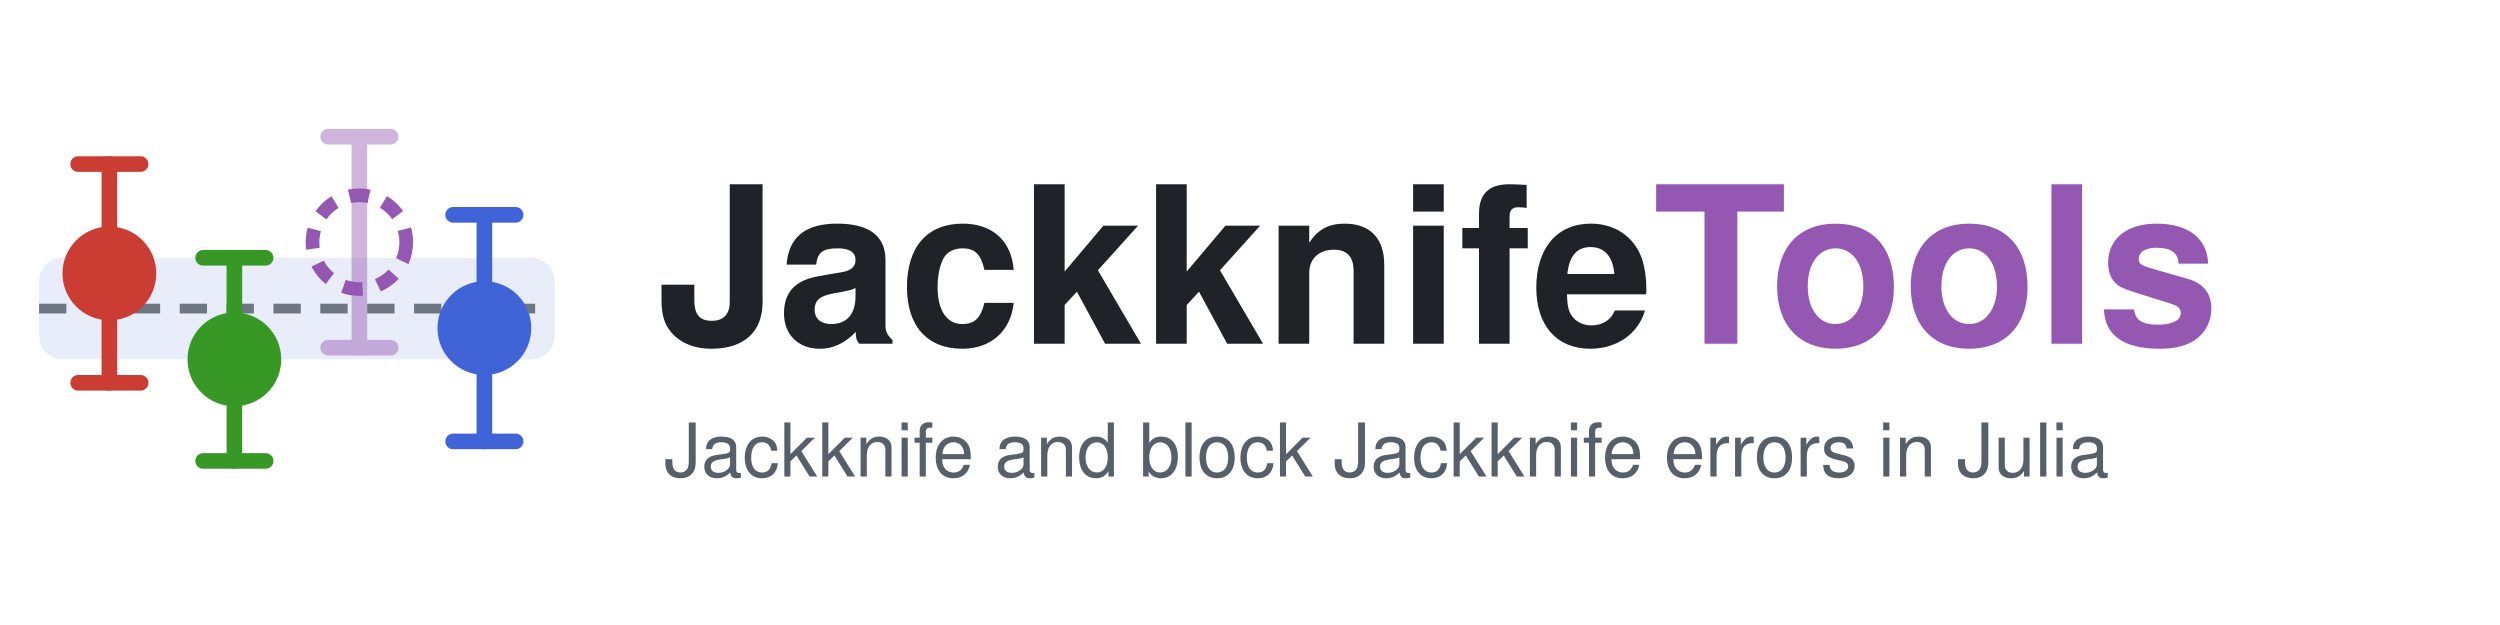
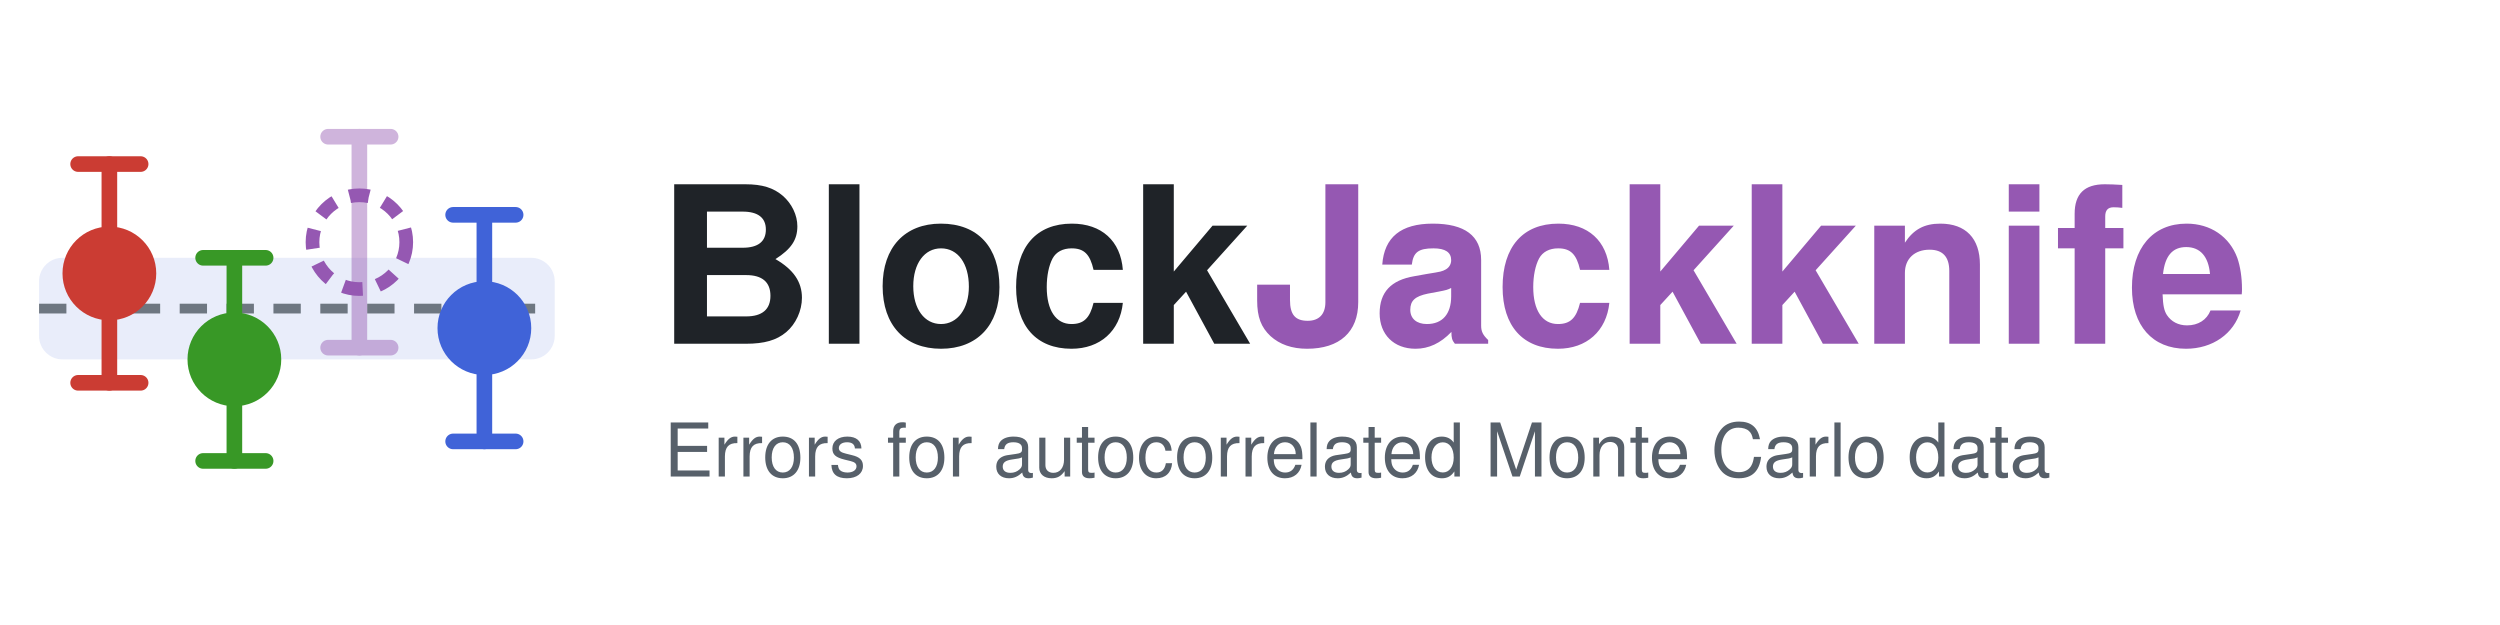
- <svg xmlns="http://www.w3.org/2000/svg" width="640" height="160" viewBox="0 0 640 160" role="img" aria-label="JackknifeTools">
+ <svg xmlns="http://www.w3.org/2000/svg" width="640" height="160" viewBox="0 0 640 160" role="img" aria-label="BlockJackknife">
  <rect x="10" y="66" width="132" height="26" rx="6" fill="#4063D8" opacity="0.12" />
  <line x1="10" y1="79" x2="142" y2="79" stroke="#6e7781" stroke-width="2.5" stroke-dasharray="7 5" />
  <g>
    <line x1="28" y1="42" x2="28" y2="98" stroke="#CB3C33" stroke-width="4" stroke-linecap="round" />
    <line x1="20" y1="42" x2="36" y2="42" stroke="#CB3C33" stroke-width="4" stroke-linecap="round" />
    <line x1="20" y1="98" x2="36" y2="98" stroke="#CB3C33" stroke-width="4" stroke-linecap="round" />
  </g>
  <circle cx="28" cy="70" r="12" fill="#CB3C33" />
  <g>
    <line x1="60" y1="66" x2="60" y2="118" stroke="#389826" stroke-width="4" stroke-linecap="round" />
    <line x1="52" y1="66" x2="68" y2="66" stroke="#389826" stroke-width="4" stroke-linecap="round" />
    <line x1="52" y1="118" x2="68" y2="118" stroke="#389826" stroke-width="4" stroke-linecap="round" />
  </g>
  <circle cx="60" cy="92" r="12" fill="#389826" />
  <g opacity="0.45">
    <line x1="92" y1="35" x2="92" y2="89" stroke="#9558B2" stroke-width="4" stroke-linecap="round" />
    <line x1="84" y1="35" x2="100" y2="35" stroke="#9558B2" stroke-width="4" stroke-linecap="round" />
    <line x1="84" y1="89" x2="100" y2="89" stroke="#9558B2" stroke-width="4" stroke-linecap="round" />
  </g>
  <circle cx="92" cy="62" r="12" fill="none" stroke="#9558B2" stroke-width="3.5" stroke-dasharray="5 4" />
  <g>
    <line x1="124" y1="55" x2="124" y2="113" stroke="#4063D8" stroke-width="4" stroke-linecap="round" />
    <line x1="116" y1="55" x2="132" y2="55" stroke="#4063D8" stroke-width="4" stroke-linecap="round" />
    <line x1="116" y1="113" x2="132" y2="113" stroke="#4063D8" stroke-width="4" stroke-linecap="round" />
  </g>
  <circle cx="124" cy="84" r="12" fill="#4063D8" />
-   <text x="168" y="88" font-family="-apple-system, BlinkMacSystemFont, 'Segoe UI', Helvetica, Arial, sans-serif" font-size="56" font-weight="700" fill="#1f2328">Jackknife<tspan fill="#9558B2">Tools</tspan>
+   <text x="168" y="88" font-family="-apple-system, BlinkMacSystemFont, 'Segoe UI', Helvetica, Arial, sans-serif" font-size="56" font-weight="700" fill="#1f2328">Block<tspan fill="#9558B2">Jackknife</tspan>
  </text>
-   <text x="170" y="122" font-family="-apple-system, BlinkMacSystemFont, 'Segoe UI', Helvetica, Arial, sans-serif" font-size="19" fill="#57606a">Jackknife and block Jackknife errors in Julia</text>
+   <text x="170" y="122" font-family="-apple-system, BlinkMacSystemFont, 'Segoe UI', Helvetica, Arial, sans-serif" font-size="19" fill="#57606a">Errors for autocorrelated Monte Carlo data</text>
</svg>
